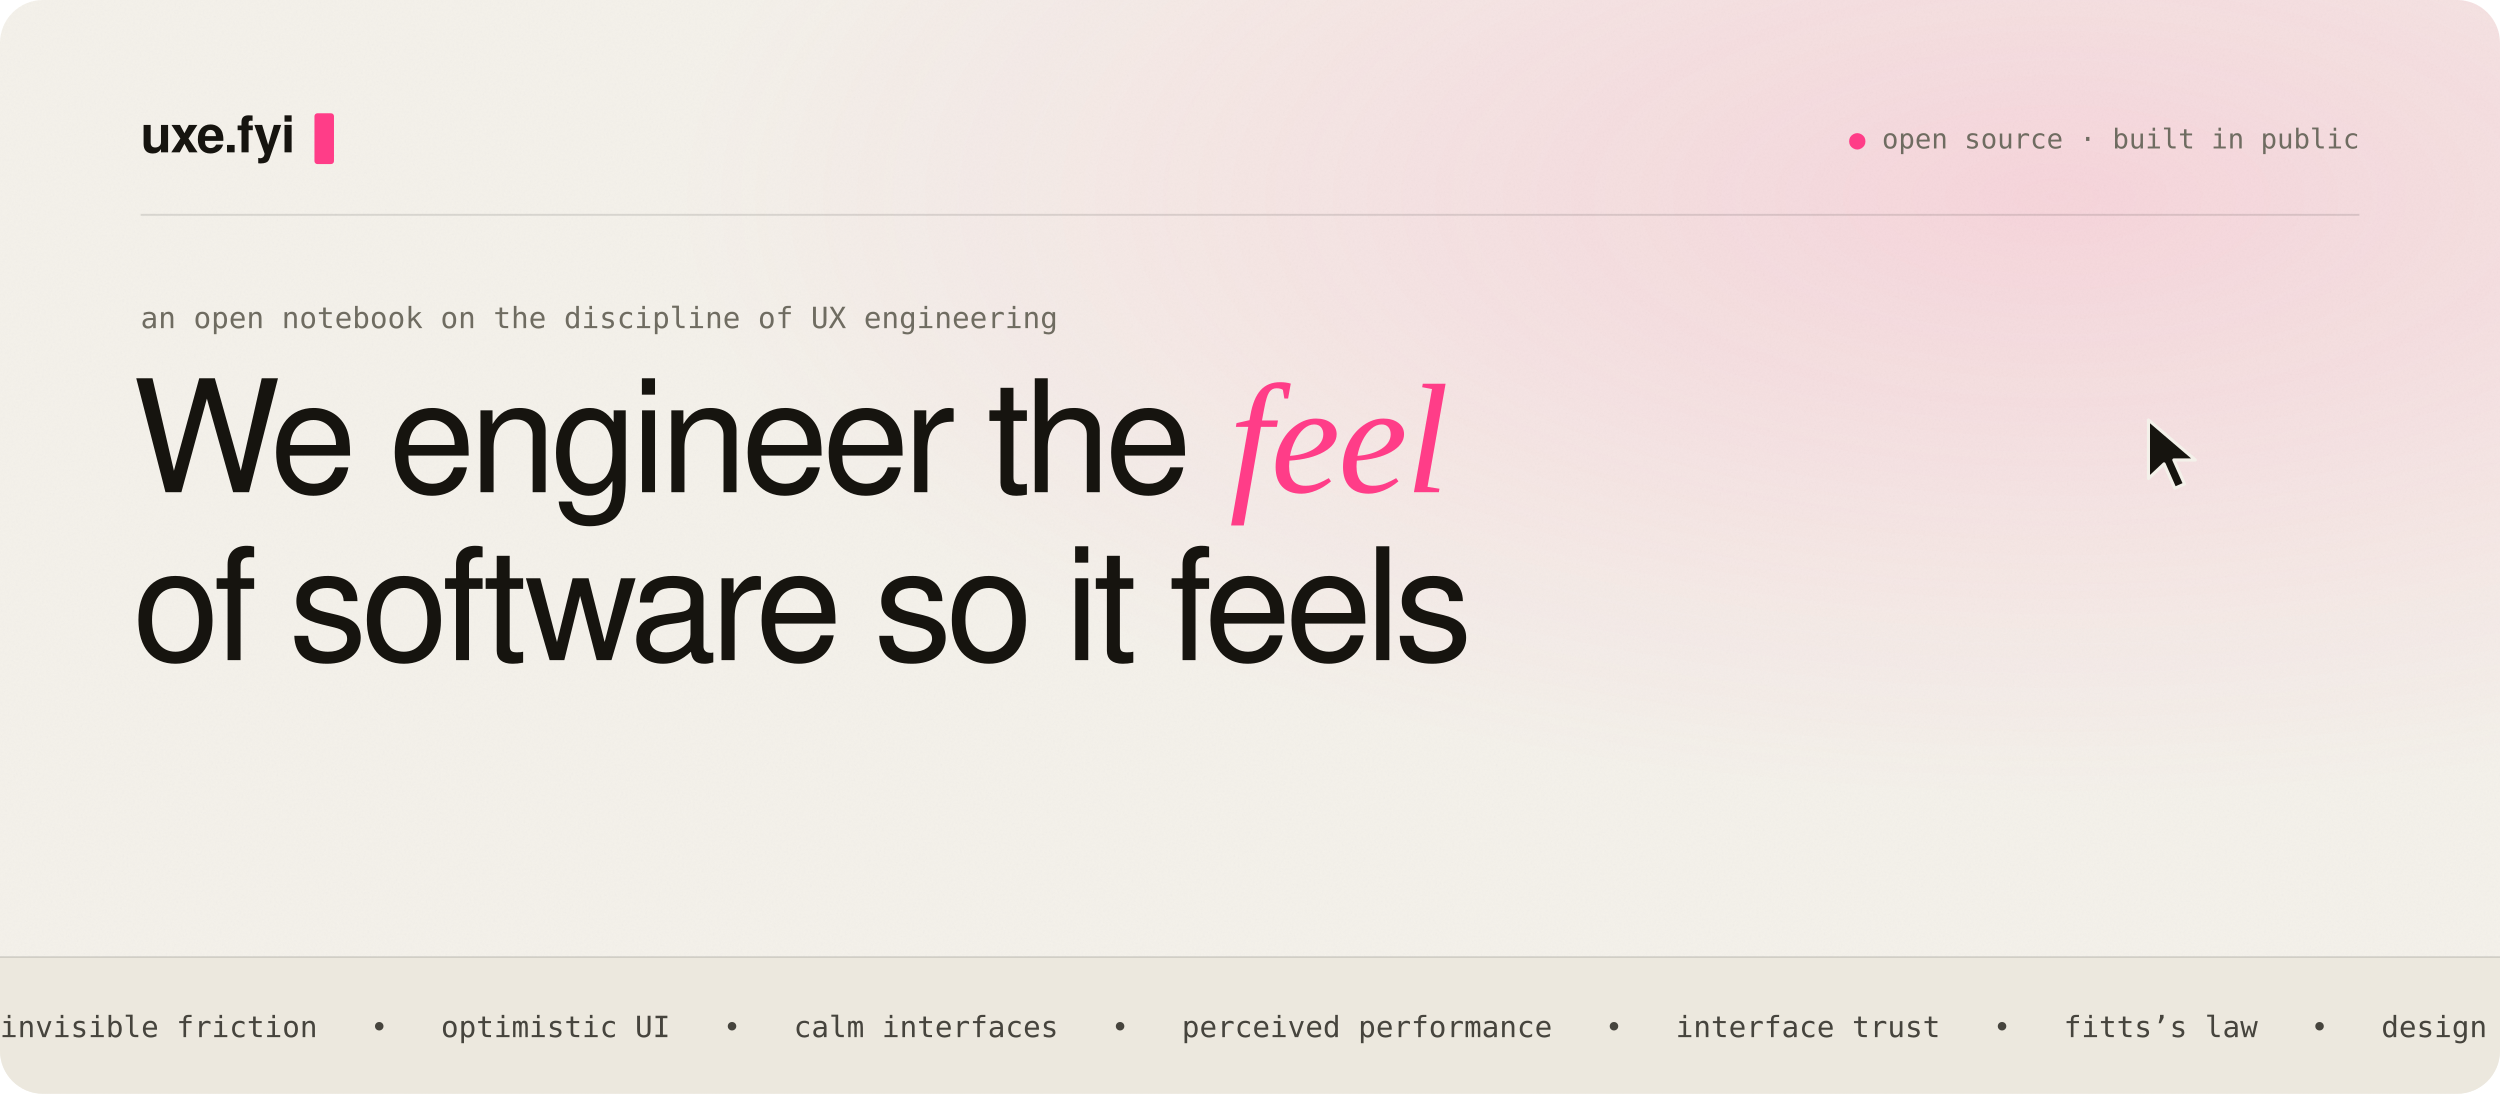
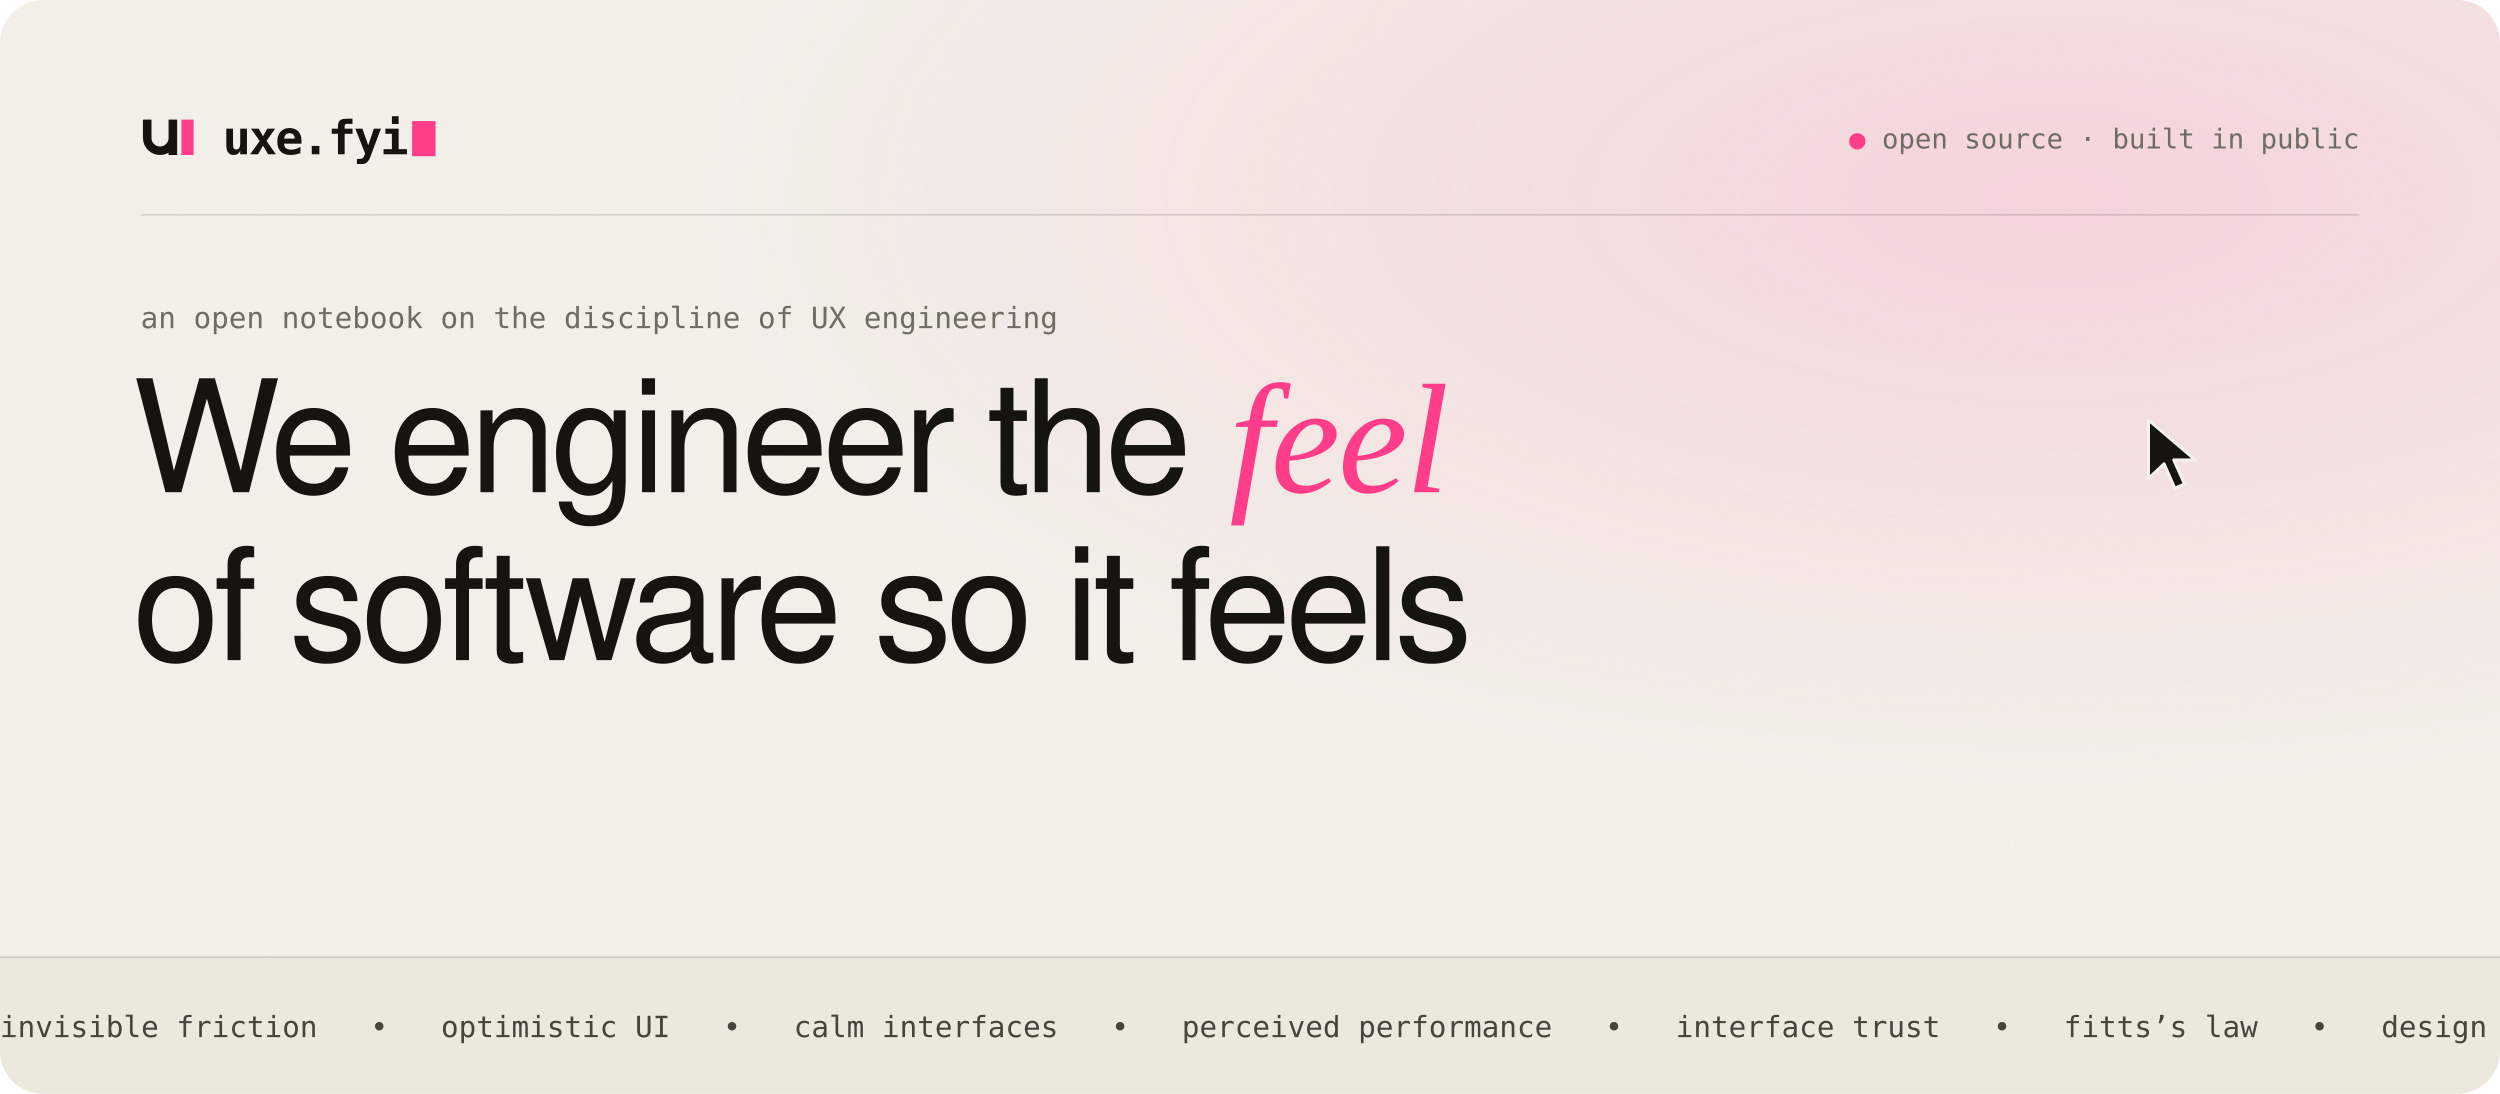
<svg xmlns="http://www.w3.org/2000/svg" width="1280" height="560" viewBox="0 0 1280 560" role="img" aria-label="uxe.fyi — We engineer the feel of software so it feels inevitable.">
  <defs>
    <filter id="grain" x="0" y="0" width="100%" height="100%">
      <feTurbulence type="fractalNoise" baseFrequency="0.9" numOctaves="2" stitchTiles="stitch" />
      <feColorMatrix type="saturate" values="0" />
    </filter>
    <radialGradient id="glow" cx="0.82" cy="0.18" r="0.55">
      <stop offset="0" stop-color="#FF3D88" stop-opacity="0.16" />
      <stop offset="1" stop-color="#FF3D88" stop-opacity="0" />
    </radialGradient>
    <clipPath id="frame">
      <rect width="1280" height="560" rx="22" />
    </clipPath>
    <style>
      .w { opacity: 0; animation: word 12s infinite; }
      .w0 { animation-delay: 0.0s; }
      .w1 { animation-delay: 2.4s; }
      .w2 { animation-delay: 4.8s; }
      .w3 { animation-delay: 7.2s; }
      .w4 { animation-delay: 9.6s; }
      @keyframes word {
        0% { opacity: 0; transform: translateY(14px); }
        2.92% { opacity: 1; transform: translateY(0); }
        17.08% { opacity: 1; transform: translateY(0); }
        20.00% { opacity: 0; transform: translateY(-14px); }
        100% { opacity: 0; }
      }
      .caret { animation: blink 1.1s steps(1) infinite; }
      @keyframes blink { 50% { opacity: 0; } }
      .cursor { animation: glide 7.2s cubic-bezier(0.65, 0, 0.35, 1) infinite; }
      @keyframes glide {
        0%, 22%   { transform: translate(0px, 0px); }
        33%, 55%  { transform: translate(-150px, 70px); }
        66%, 88%  { transform: translate(-40px, 150px); }
        100%      { transform: translate(0px, 0px); }
      }
      .lbl { opacity: 0; animation: lbl 7.2s infinite; }
      .l0 { animation-delay: 0s; } .l1 { animation-delay: 2.4s; } .l2 { animation-delay: 4.8s; }
      @keyframes lbl { 0% { opacity: 0; } 4%, 26% { opacity: 1; } 31%, 100% { opacity: 0; } }
      .ticker { transform-box: fill-box; animation: scroll 60s linear infinite; }
      @keyframes scroll { to { transform: translateX(-50%); } }
      @media (prefers-reduced-motion: reduce) {
        .w, .cursor, .lbl, .ticker, .caret { animation: none; }
        .w0, .l0 { opacity: 1; }
      }
    </style>
  </defs>
  <g clip-path="url(#frame)">
    <rect width="1280" height="560" fill="#F4F1EA" />
    <rect width="1280" height="560" fill="url(#glow)" />
    <rect width="1280" height="560" filter="url(#grain)" opacity="0.05" />
-     <text x="72" y="78" font-family="'Bricolage Grotesque', 'Helvetica Neue', Helvetica, Arial, sans-serif" font-size="26" font-weight="700" letter-spacing="-0.5" fill="#16140F">uxe.fyi</text>
-     <rect class="caret" x="161" y="58" width="10" height="26" rx="1.5" fill="#FF3D88" />
+     <g transform="translate(66 50) scale(0.625)">
+       <path d="M15 18V33A10.5 10.5 0 0 0 36 33V18M36 33V47" fill="none" stroke="#16140F" stroke-width="7" />
+       <rect x="43" y="18" width="10" height="29" fill="#FF3D88" />
+     </g>
+     <text x="114" y="79" font-family="'JetBrains Mono', ui-monospace, SFMono-Regular, Menlo, monospace" font-size="24" font-weight="600" letter-spacing="-1" fill="#16140F">uxe.fyi</text>
+     <rect class="caret" x="211" y="62" width="12" height="18" fill="#FF3D88" />
    <text x="1208" y="76" text-anchor="end" font-family="'JetBrains Mono', ui-monospace, SFMono-Regular, Menlo, monospace" font-size="14" fill="#6F6C61">
      <tspan fill="#FF3D88">●</tspan>  open source · built in public</text>
    <line x1="72" y1="110" x2="1208" y2="110" stroke="rgba(11,11,10,0.12)" />
    <text x="72" y="168" font-family="'JetBrains Mono', ui-monospace, SFMono-Regular, Menlo, monospace" font-size="15" fill="#6F6C61">an open notebook on the discipline of UX engineering</text>
    <text x="68" y="252" font-family="'Bricolage Grotesque', 'Helvetica Neue', Helvetica, Arial, sans-serif" font-size="80" font-weight="500" letter-spacing="-3" fill="#16140F">We engineer the <tspan font-family="'Instrument Serif', Georgia, 'Times New Roman', serif" font-style="italic" font-weight="400" letter-spacing="-1" fill="#FF3D88">feel</tspan>
    </text>
    <text x="68" y="338" font-family="'Bricolage Grotesque', 'Helvetica Neue', Helvetica, Arial, sans-serif" font-size="80" font-weight="500" letter-spacing="-3" fill="#16140F">of software so it feels</text>
    <text class="w w0" x="70" y="424" font-family="'Instrument Serif', Georgia, 'Times New Roman', serif" font-style="italic" font-size="84" fill="#16140F">inevitable<tspan fill="#FF3D88">.</tspan>
    </text>
    <text class="w w1" x="70" y="424" font-family="'Instrument Serif', Georgia, 'Times New Roman', serif" font-style="italic" font-size="84" fill="#16140F">effortless<tspan fill="#FF3D88">.</tspan>
    </text>
    <text class="w w2" x="70" y="424" font-family="'Instrument Serif', Georgia, 'Times New Roman', serif" font-style="italic" font-size="84" fill="#16140F">intuitive<tspan fill="#FF3D88">.</tspan>
    </text>
    <text class="w w3" x="70" y="424" font-family="'Instrument Serif', Georgia, 'Times New Roman', serif" font-style="italic" font-size="84" fill="#16140F">human<tspan fill="#FF3D88">.</tspan>
    </text>
    <text class="w w4" x="70" y="424" font-family="'Instrument Serif', Georgia, 'Times New Roman', serif" font-style="italic" font-size="84" fill="#16140F">trustworthy<tspan fill="#FF3D88">.</tspan>
    </text>
    <g transform="translate(1100 215)">
      <g class="cursor">
        <path d="M0 0 L0 30 L8 22.5 L13.5 35 L18.5 32.8 L13 20.5 L24 20.5 Z" fill="#16140F" stroke="#F4F1EA" stroke-width="1.6" stroke-linejoin="round" />
        <g class="lbl l0">
          <rect x="22" y="36" width="198.4" height="28" rx="14" fill="#FF3D88" />
          <text x="33" y="55" font-family="'JetBrains Mono', ui-monospace, SFMono-Regular, Menlo, monospace" font-size="13" fill="#0B0B0A">200ms · feels instant</text>
        </g>
        <g class="lbl l1">
          <rect x="22" y="36" width="232" height="28" rx="14" fill="#FF3D88" />
          <text x="33" y="55" font-family="'JetBrains Mono', ui-monospace, SFMono-Regular, Menlo, monospace" font-size="13" fill="#0B0B0A">enter &amp; exit symmetry</text>
        </g>
        <g class="lbl l2">
          <rect x="22" y="36" width="232" height="28" rx="14" fill="#FF3D88" />
          <text x="33" y="55" font-family="'JetBrains Mono', ui-monospace, SFMono-Regular, Menlo, monospace" font-size="13" fill="#0B0B0A">focus ring · never hidden</text>
        </g>
      </g>
    </g>
    <rect x="0" y="490" width="1280" height="70" fill="#ECE8DE" />
    <line x1="0" y1="490" x2="1280" y2="490" stroke="rgba(11,11,10,0.12)" />
    <g class="ticker">
      <text x="0" y="531" font-family="'JetBrains Mono', ui-monospace, SFMono-Regular, Menlo, monospace" font-size="15" fill="#46443D" xml:space="preserve">invisible friction   •   optimistic UI   •   calm interfaces   •   perceived performance   •   interface trust   •   fitts’s law   •   design systems   •   motion choreography   •   cognitive load   •   emotional latency   •   micro-copy   •   a11y as experience   •   state machines   •   easing curves   •   progressive disclosure   •   invisible friction   •   optimistic UI   •   calm interfaces   •   perceived performance   •   interface trust   •   fitts’s law   •   design systems   •   motion choreography   •   cognitive load   •   emotional latency   •   micro-copy   •   a11y as experience   •   state machines   •   easing curves   •   progressive disclosure   •   </text>
    </g>
  </g>
</svg>
